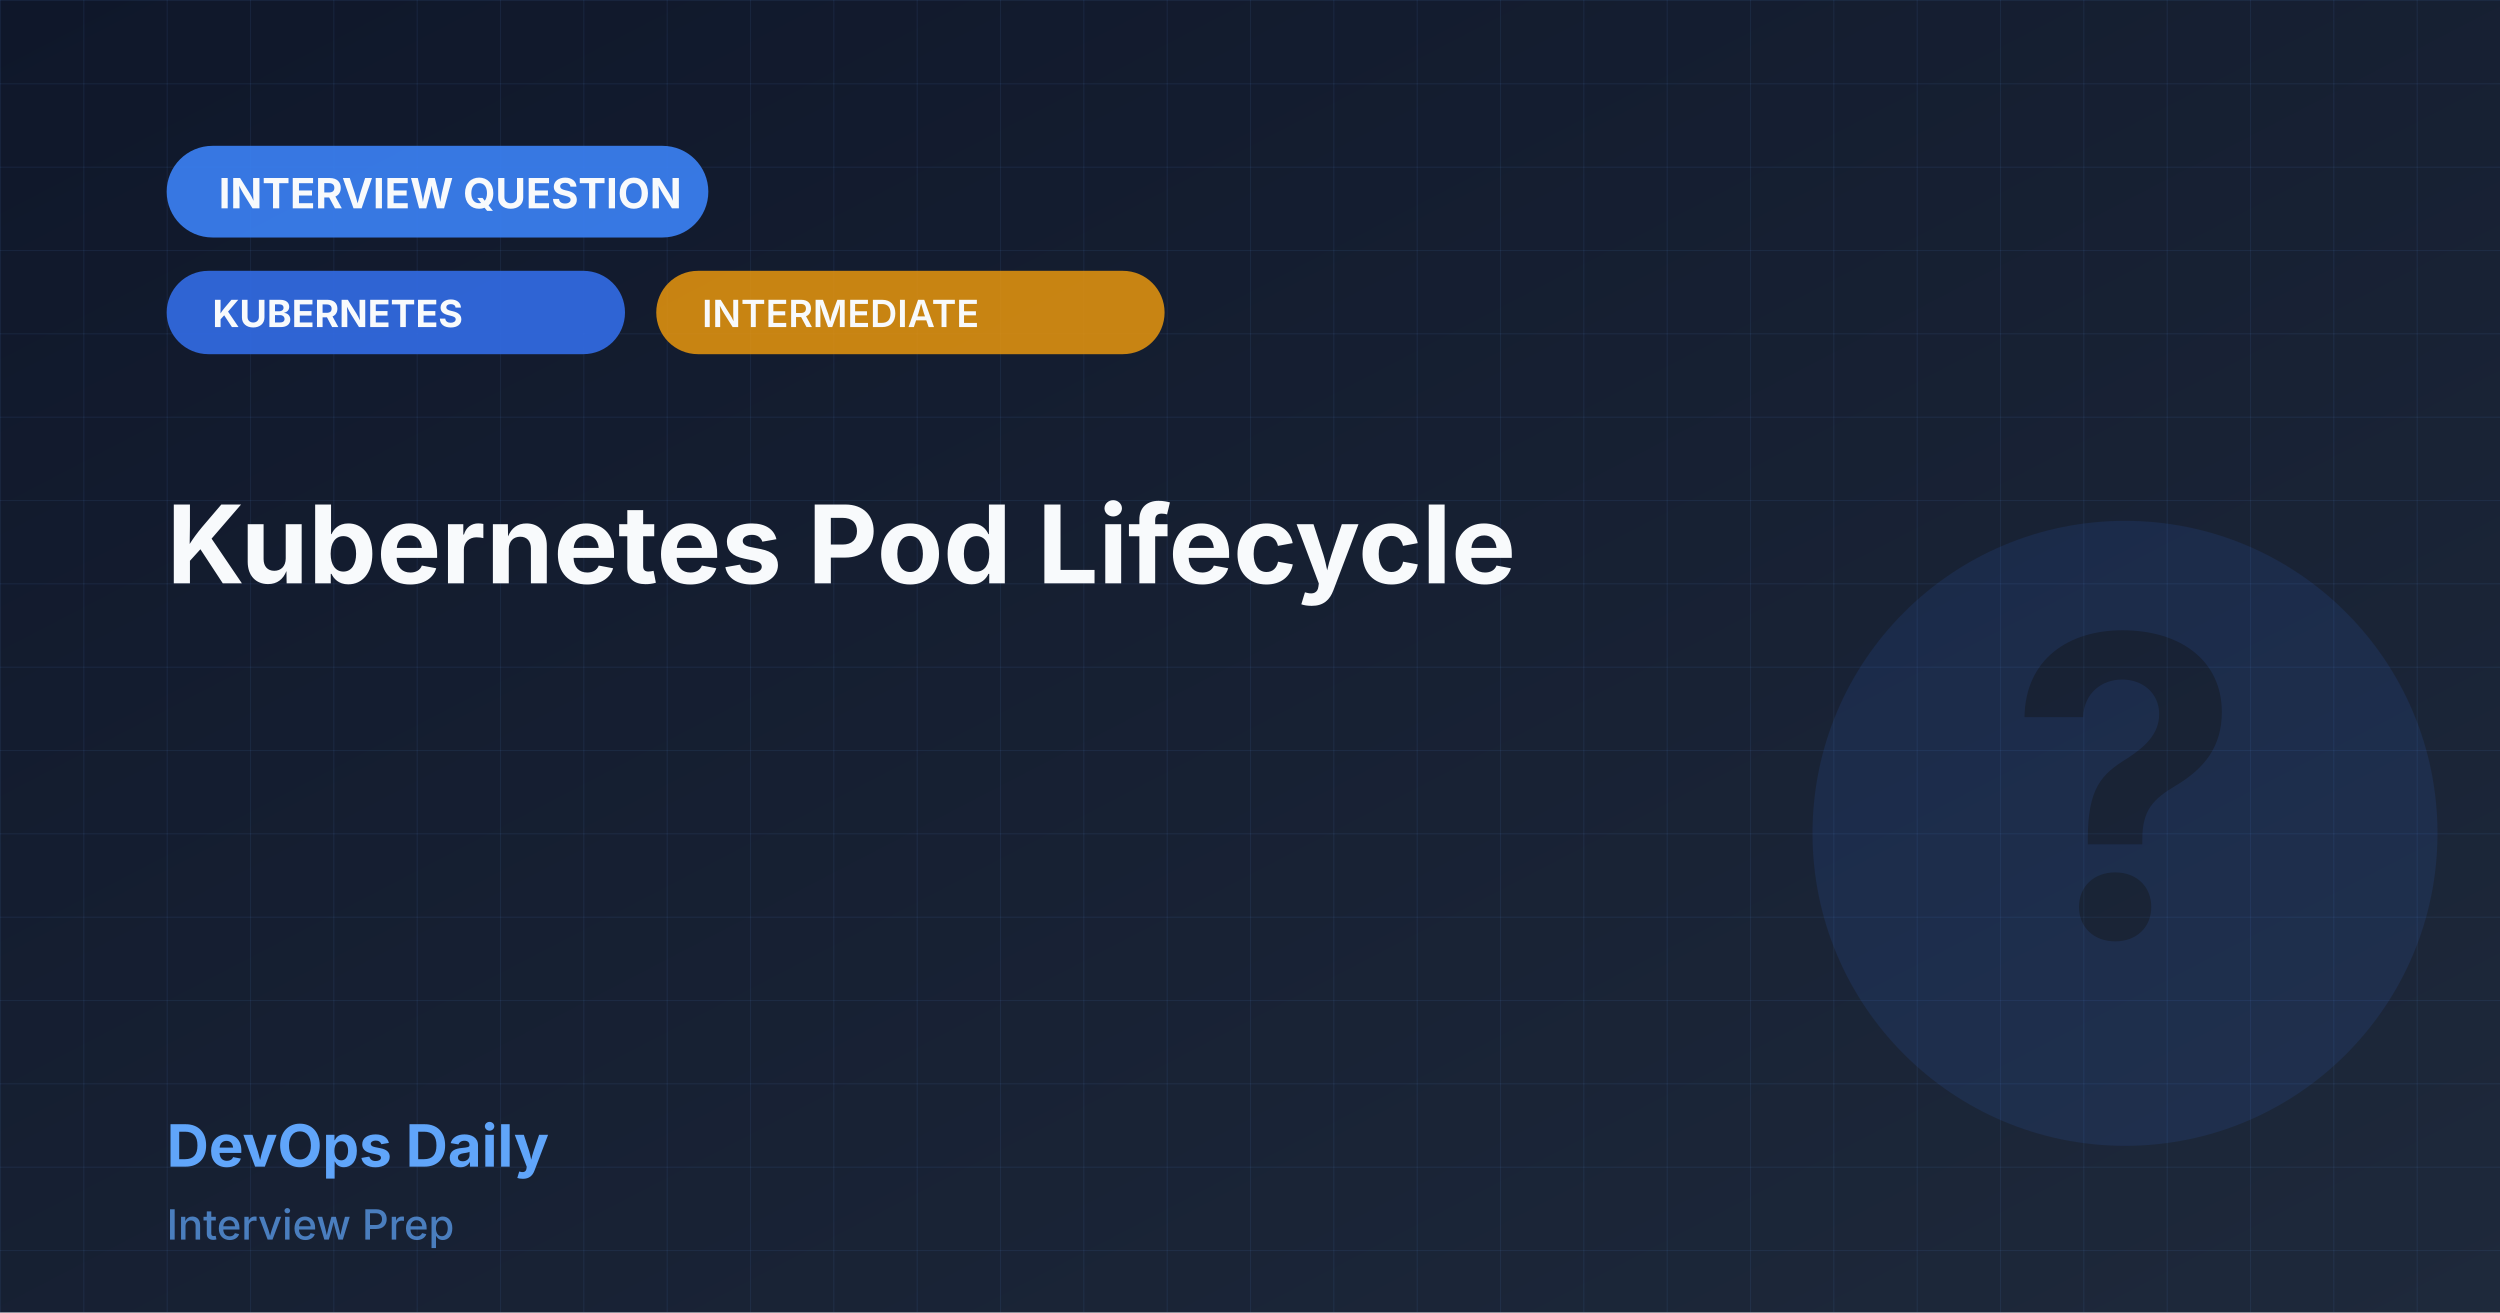
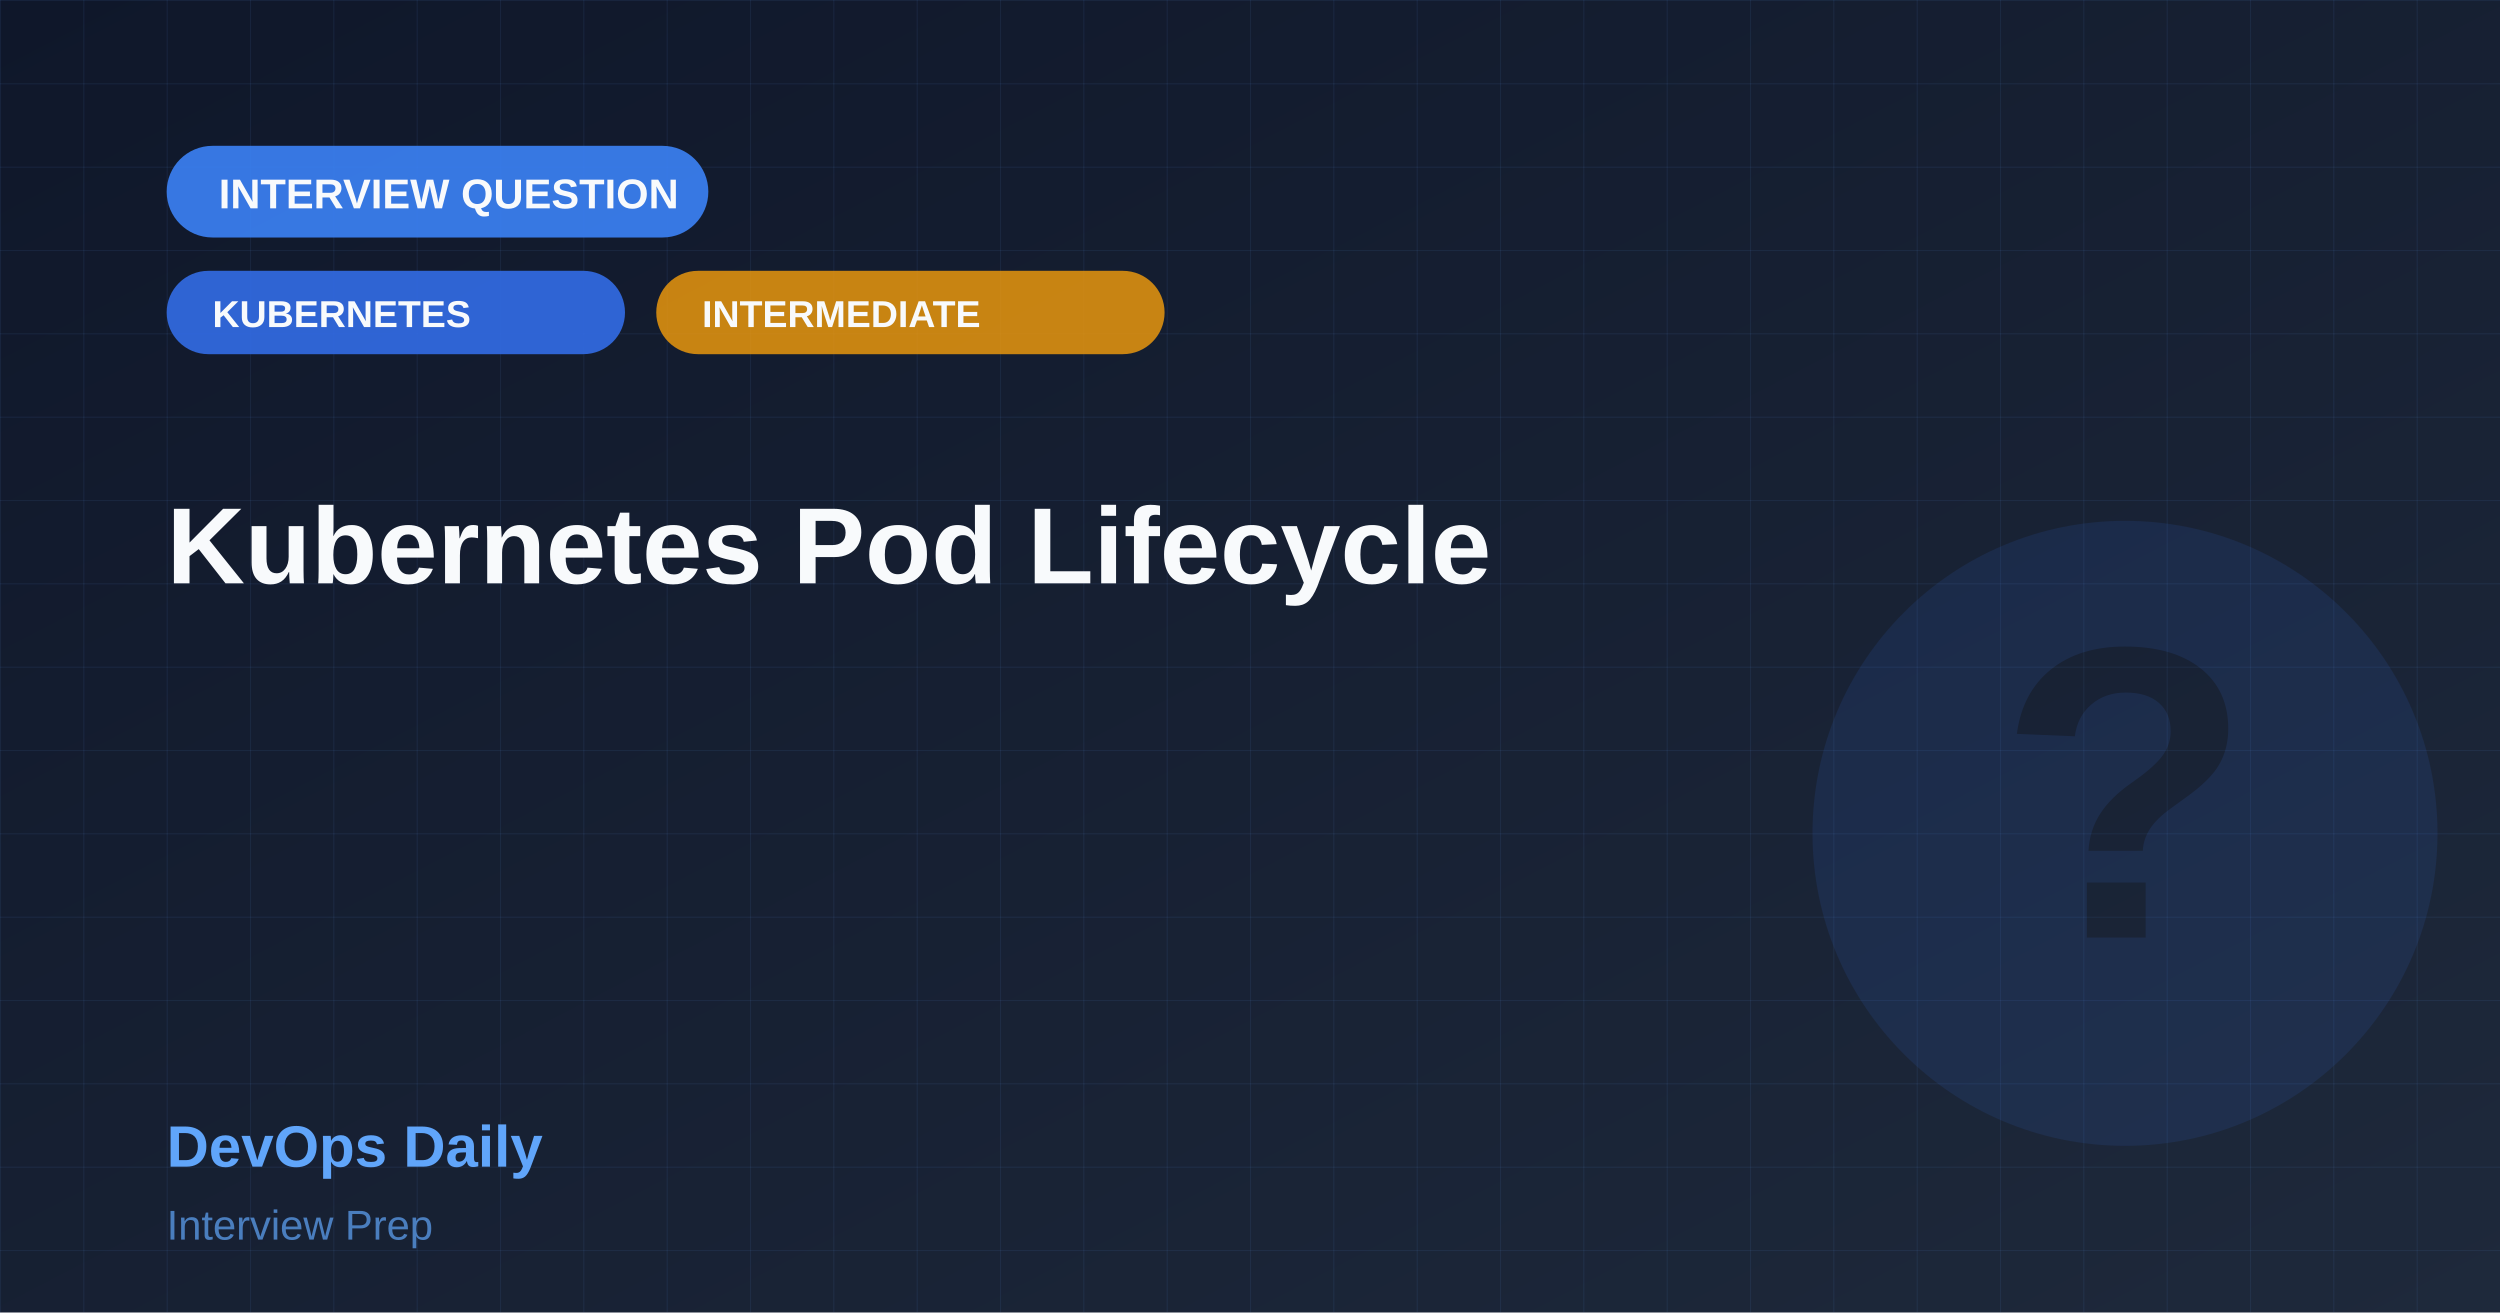
<svg xmlns="http://www.w3.org/2000/svg" width="1200" height="630">
  <defs>
    <linearGradient id="bgGradient" x1="0%" y1="0%" x2="100%" y2="100%">
      <stop offset="0%" style="stop-color:#0f172a;stop-opacity:1" />
      <stop offset="100%" style="stop-color:#1e293b;stop-opacity:1" />
    </linearGradient>
    <pattern id="grid" x="0" y="0" width="40" height="40" patternUnits="userSpaceOnUse">
      <line x1="0" y1="0" x2="0" y2="40" stroke="#60a5fa" stroke-width="1" opacity="0.08" />
      <line x1="0" y1="0" x2="40" y2="0" stroke="#60a5fa" stroke-width="1" opacity="0.08" />
    </pattern>
  </defs>
  <rect width="1200" height="630" fill="url(#bgGradient)" />
  <rect width="1200" height="630" fill="url(#grid)" />
  <rect x="80" y="70" width="260" height="44" rx="22" fill="#3b82f6" opacity="0.9" />
-   <text x="105" y="100" font-family="system-ui, -apple-system, sans-serif" font-size="20" font-weight="bold" fill="#f8fafc">INTERVIEW QUESTION</text>
+   <text x="105" y="100" font-family="Arial, sans-serif" font-size="20" font-weight="bold" fill="#f8fafc">INTERVIEW QUESTION</text>
  <rect x="80" y="130" width="220" height="40" rx="20" fill="#326ce5" opacity="0.9" />
-   <text x="102" y="157" font-family="system-ui, -apple-system, sans-serif" font-size="18" font-weight="bold" fill="#f8fafc">KUBERNETES</text>
+   <text x="102" y="157" font-family="Arial, sans-serif" font-size="18" font-weight="bold" fill="#f8fafc">KUBERNETES</text>
  <rect x="315" y="130" width="244" height="40" rx="20" fill="#f59e0b" opacity="0.8" />
-   <text x="337" y="157" font-family="system-ui, -apple-system, sans-serif" font-size="18" font-weight="600" fill="#f8fafc">INTERMEDIATE</text>
+   <text x="337" y="157" font-family="Arial, sans-serif" font-size="18" font-weight="600" fill="#f8fafc">INTERMEDIATE</text>
  <g opacity="0.12">
    <circle cx="1020" cy="400" r="150" fill="#326ce5" />
-     <text x="1020" y="450" font-family="system-ui, -apple-system, sans-serif" font-size="200" font-weight="bold" fill="#0f172a" text-anchor="middle">?</text>
+     <text x="1020" y="450" font-family="Arial, sans-serif" font-size="200" font-weight="bold" fill="#0f172a" text-anchor="middle">?</text>
  </g>
-   <text x="80" y="280" font-family="system-ui, -apple-system, sans-serif" font-size="52" font-weight="bold" fill="#f8fafc">Kubernetes Pod Lifecycle</text>
-   <text x="80" y="560" font-family="system-ui, -apple-system, sans-serif" font-size="28" font-weight="bold" fill="#60a5fa">DevOps Daily</text>
-   <text x="80" y="595" font-family="system-ui, -apple-system, sans-serif" font-size="20" font-weight="500" fill="#60a5fa" opacity="0.7">Interview Prep</text>
+   <text x="80" y="280" font-family="Arial, sans-serif" font-size="52" font-weight="bold" fill="#f8fafc">Kubernetes Pod Lifecycle</text>
+   <text x="80" y="560" font-family="Arial, sans-serif" font-size="28" font-weight="bold" fill="#60a5fa">DevOps Daily</text>
+   <text x="80" y="595" font-family="Arial, sans-serif" font-size="20" font-weight="500" fill="#60a5fa" opacity="0.7">Interview Prep</text>
</svg>
